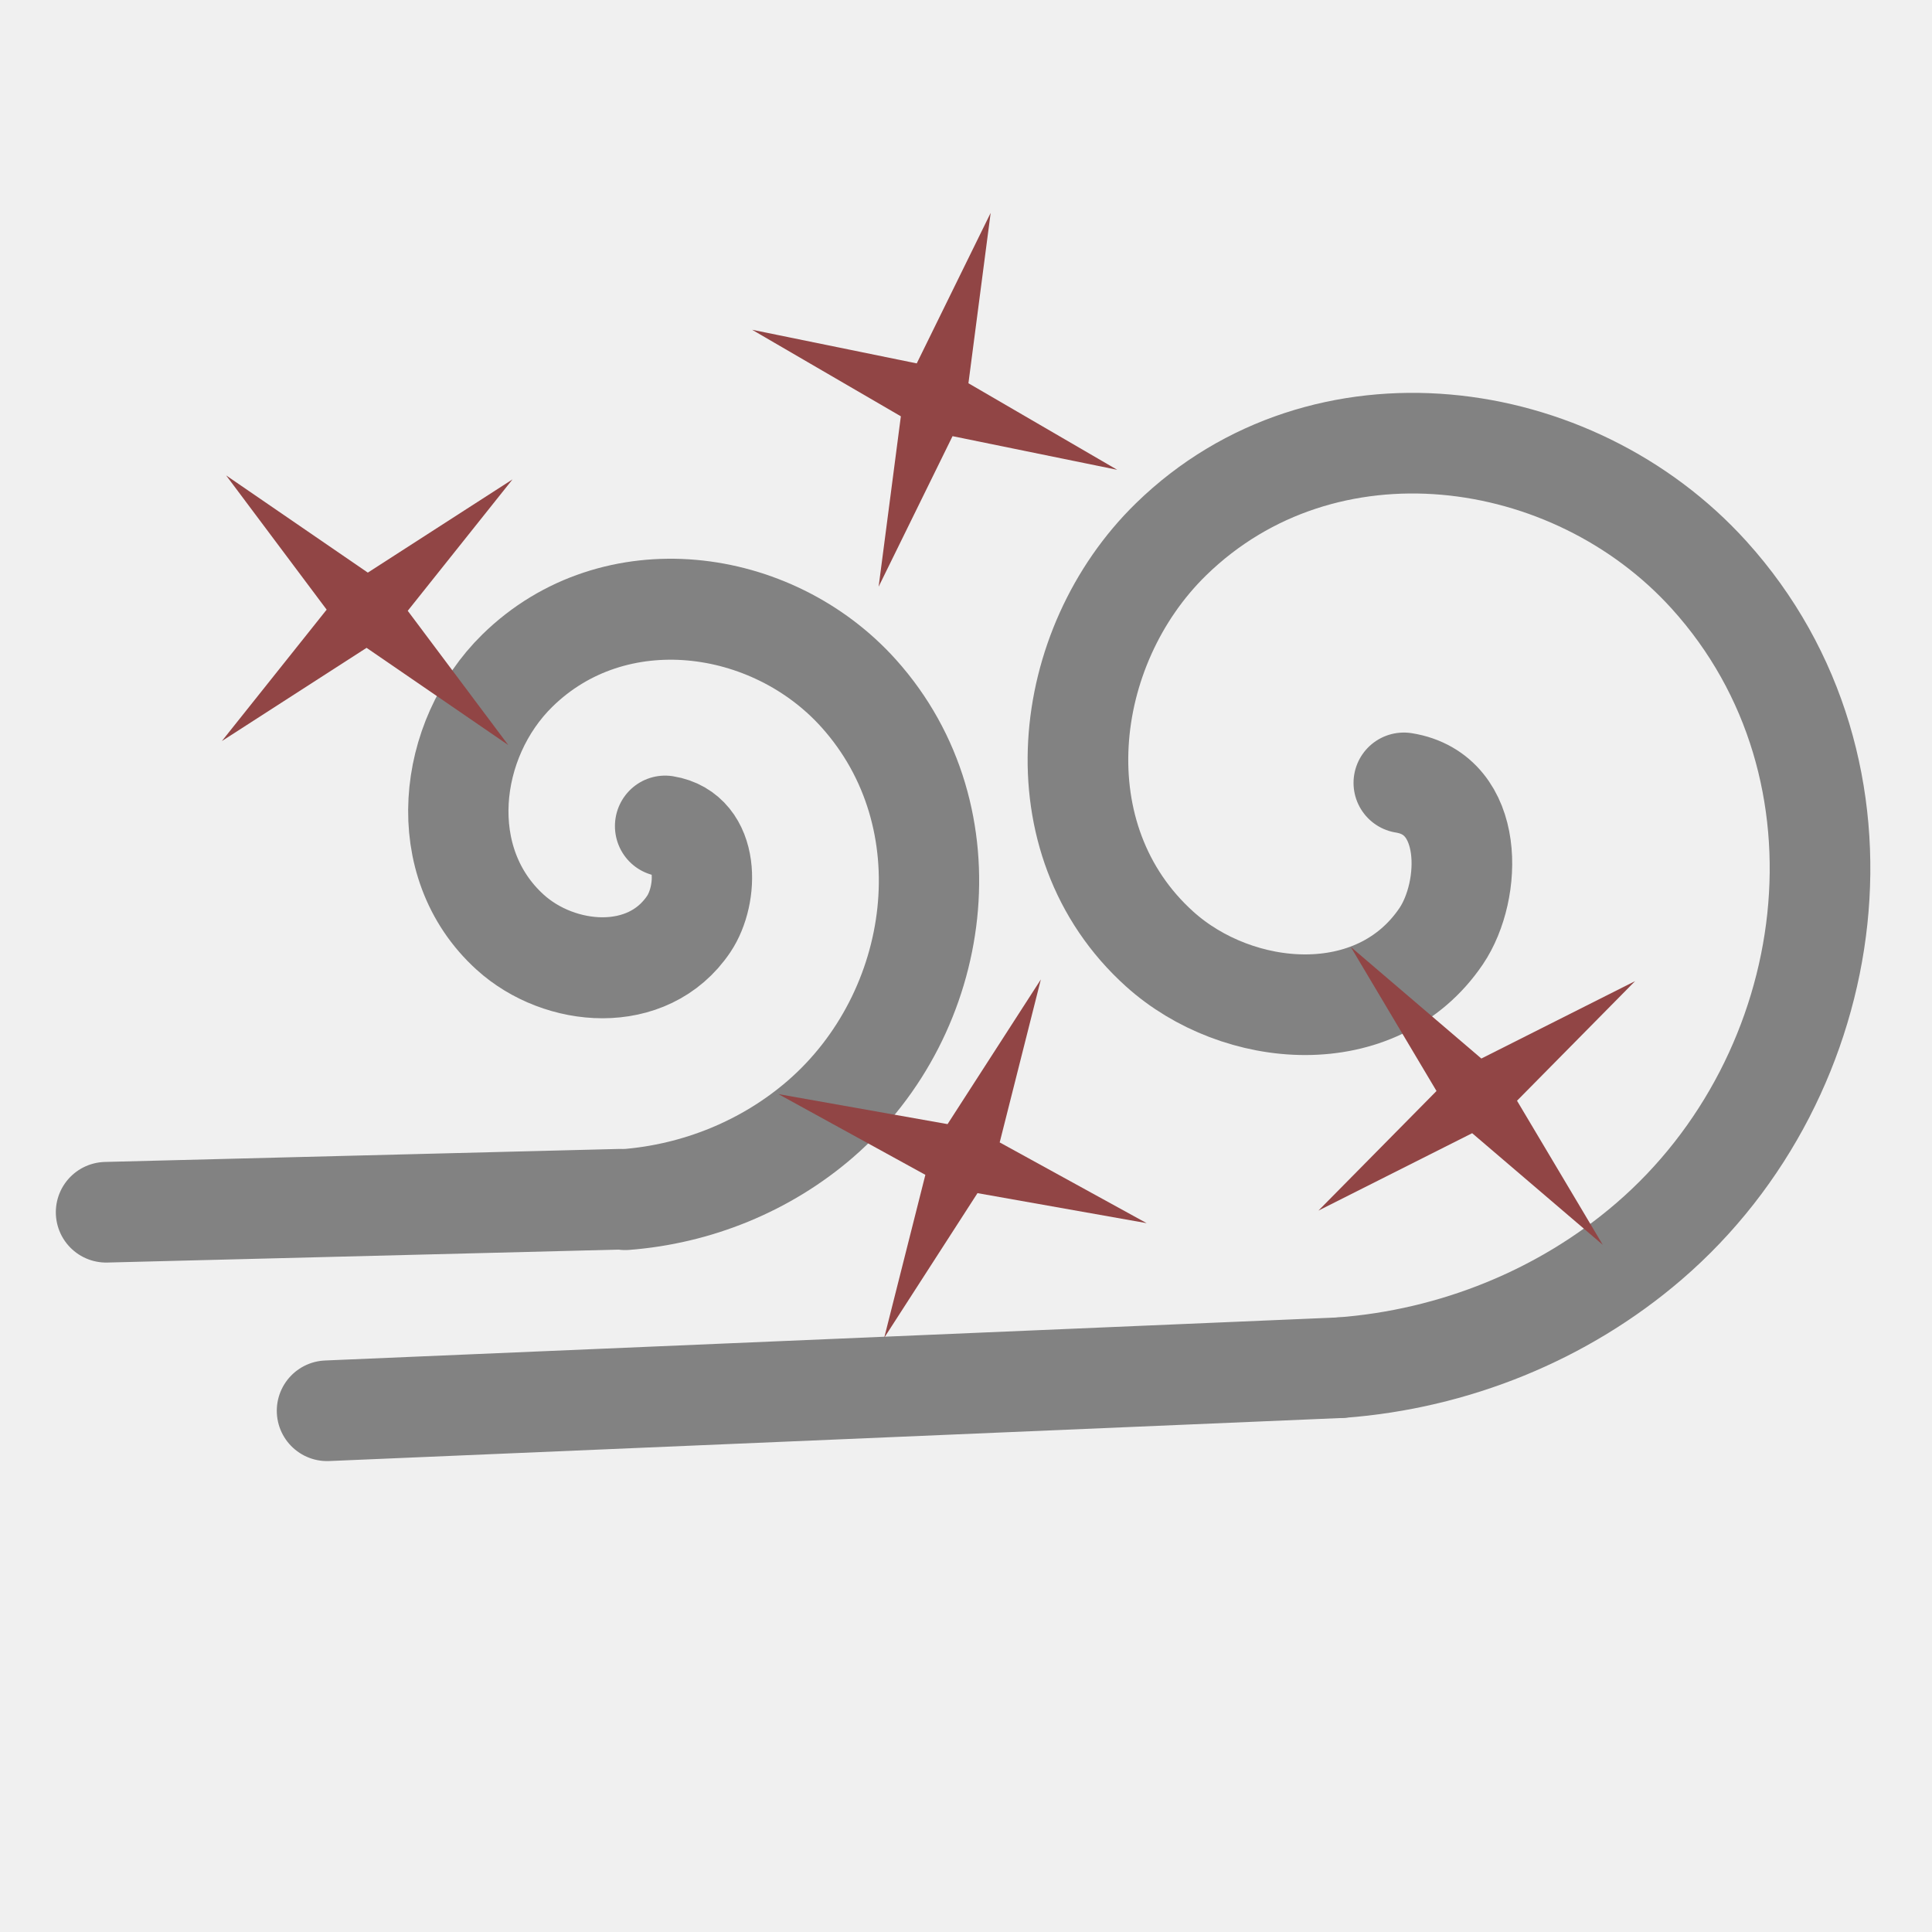
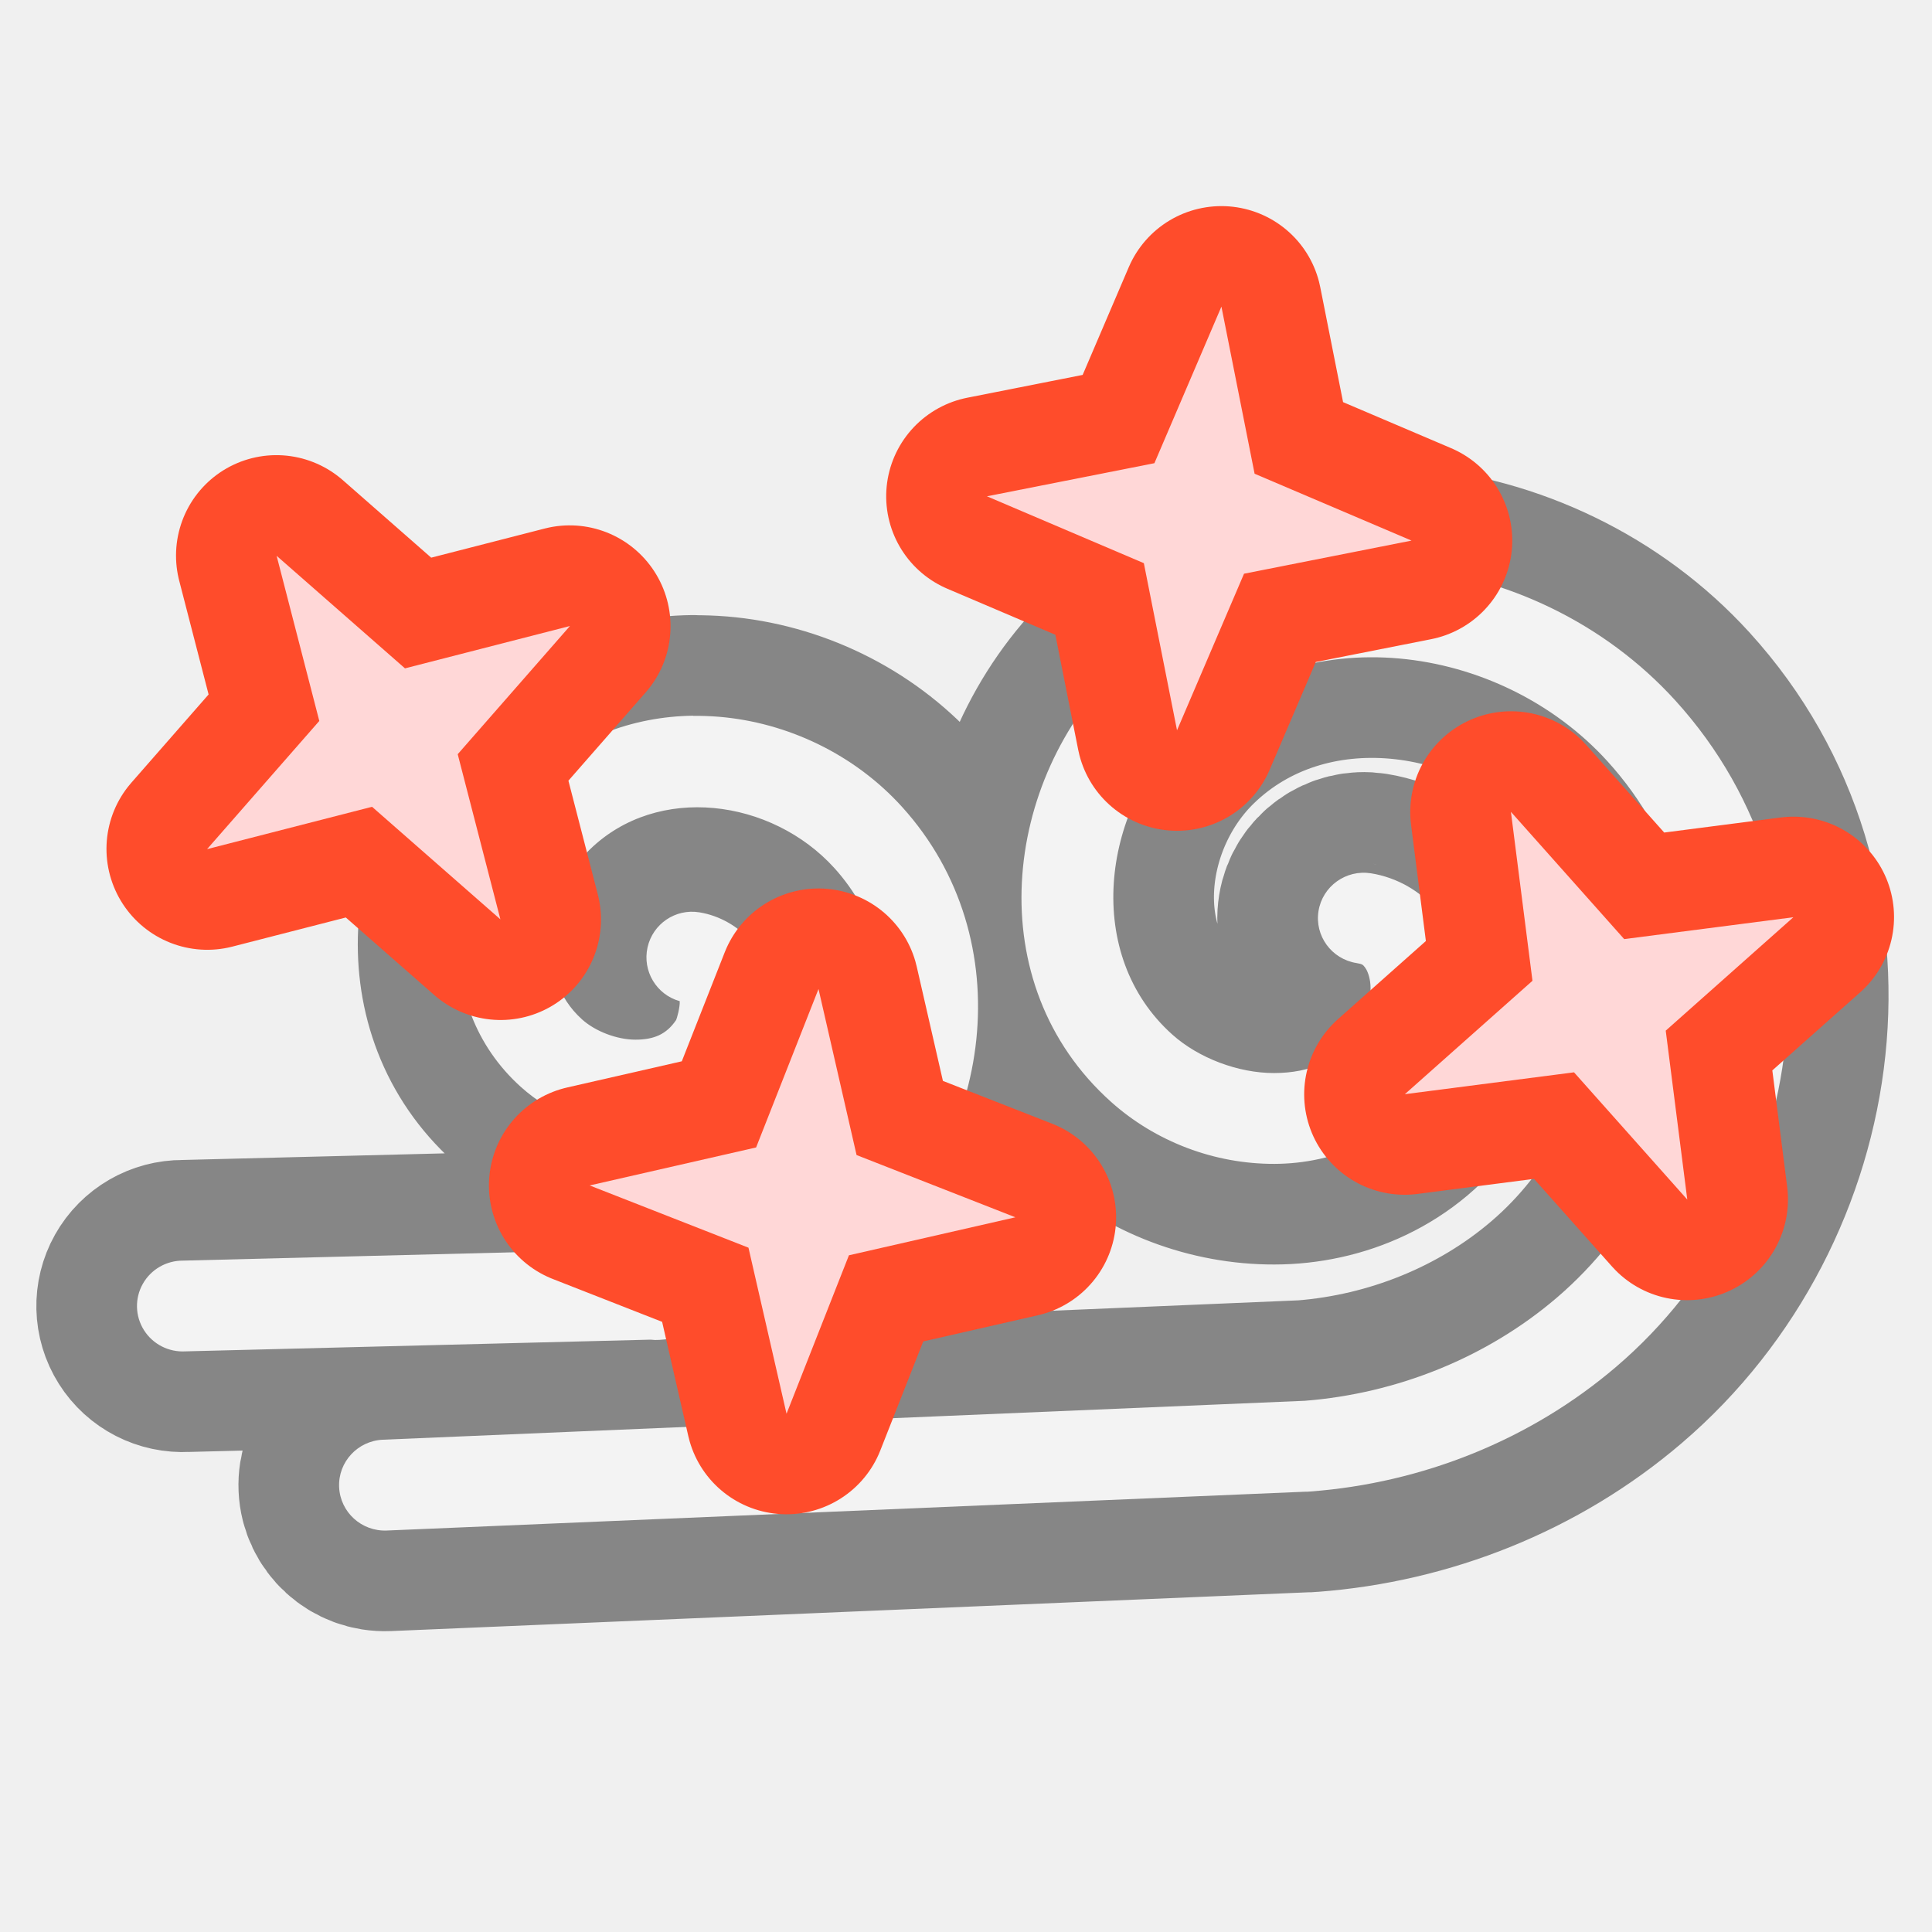
<svg xmlns="http://www.w3.org/2000/svg" width="96" height="96" viewBox="0 0 25.4 25.4" version="1.1" id="svg1718">
  <defs id="defs1712">
    <mask maskUnits="userSpaceOnUse" id="mask1853">
      <rect style="opacity:1;vector-effect:none;fill:#ffffff;fill-opacity:1;stroke:none;stroke-width:2.646;stroke-linecap:round;stroke-linejoin:miter;stroke-miterlimit:4;stroke-dasharray:none;stroke-dashoffset:0;stroke-opacity:1;paint-order:markers stroke fill" id="rect1855" width="14.616" height="42.31" x="545.135" y="-163.025" />
    </mask>
  </defs>
  <g id="layer1" transform="translate(-59.0676,-118.9106)">
-     <path style="fill:none;fill-rule:evenodd;stroke:#828282;stroke-width:1.323;stroke-linecap:round;stroke-linejoin:miter;stroke-miterlimit:4;stroke-dasharray:none;stroke-opacity:1" id="path1393" d="m 77.524,129.203 c 0.935,0.149 0.897,1.414 0.491,2.015 -0.849,1.255 -2.677,1.093 -3.701,0.17 -1.596,-1.437 -1.304,-3.97 0.15,-5.388 2.002,-1.952 5.272,-1.522 7.074,0.471 2.313,2.559 1.743,6.579 -0.792,8.76 -1.128,0.971 -2.566,1.549 -4.048,1.66" />
-     <path style="fill:none;fill-rule:evenodd;stroke:#828282;stroke-width:1.323;stroke-linecap:round;stroke-linejoin:miter;stroke-miterlimit:4;stroke-dasharray:none;stroke-opacity:1" d="m 76.682,136.892 -13.314,0.566" id="path1395" />
-     <path style="fill:none;fill-rule:evenodd;stroke:#828282;stroke-width:1.042;stroke-linecap:round;stroke-linejoin:miter;stroke-miterlimit:4;stroke-dasharray:none;stroke-opacity:1" id="path1393-0" d="m 64.059,129.686 c 0.469,0.075 0.45,0.709 0.246,1.01 -0.425,0.629 -1.342,0.548 -1.855,0.085 -0.8,-0.72 -0.654,-1.99 0.075,-2.7 1.004,-0.978 2.642,-0.763 3.545,0.236 1.159,1.282 0.873,3.297 -0.397,4.391 -0.566,0.487 -1.286,0.776 -2.029,0.832" transform="matrix(1.265731,0,0,1.274052,-13.26992,-35.4554)" />
-     <path style="fill:none;fill-rule:evenodd;stroke:#828282;stroke-width:1.323;stroke-linecap:round;stroke-linejoin:miter;stroke-miterlimit:4;stroke-dasharray:none;stroke-opacity:1" d="m 67.222,134.677 -6.759,0.171" id="path1395-7" />
-     <path style="opacity:1;fill:#914545;fill-opacity:1;fill-rule:nonzero;stroke:none;stroke-width:0.529;stroke-linecap:round;stroke-miterlimit:4;stroke-dasharray:none;stroke-dashoffset:0;stroke-opacity:1;paint-order:markers stroke fill" id="path1153" d="m 69.178,129.51 -0.795,-0.588 -0.812,0.564 0.588,-0.795 -0.564,-0.812 0.795,0.588 0.812,-0.564 -0.588,0.795 z" transform="matrix(2.342948,0,0,2.17335,-96.33088,-152.765)" />
-     <path style="opacity:1;fill:#914545;fill-opacity:1;fill-rule:nonzero;stroke:none;stroke-width:0.529;stroke-linecap:round;stroke-miterlimit:4;stroke-dasharray:none;stroke-dashoffset:0;stroke-opacity:1;paint-order:markers stroke fill" id="path1153-3" d="m 69.178,129.51 -0.795,-0.588 -0.812,0.564 0.588,-0.795 -0.564,-0.812 0.795,0.588 0.812,-0.564 -0.588,0.795 z" transform="matrix(2.329824,0.2476434,-0.2297173,2.161175,-51.28257,-161.7489)" />
-     <path style="opacity:1;fill:#914545;fill-opacity:1;fill-rule:nonzero;stroke:none;stroke-width:0.529;stroke-linecap:round;stroke-miterlimit:4;stroke-dasharray:none;stroke-dashoffset:0;stroke-opacity:1;paint-order:markers stroke fill" id="path1153-3-7" d="m 69.178,129.51 -0.795,-0.588 -0.812,0.564 0.588,-0.795 -0.564,-0.812 0.795,0.588 0.812,-0.564 -0.588,0.795 z" transform="matrix(-2.133831,0.9675581,-0.8975196,-1.97937,333.153,322.7092)" />
-     <path style="opacity:1;fill:#914545;fill-opacity:1;fill-rule:nonzero;stroke:none;stroke-width:0.529;stroke-linecap:round;stroke-miterlimit:4;stroke-dasharray:none;stroke-dashoffset:0;stroke-opacity:1;paint-order:markers stroke fill" id="path1153-3-9" d="m 69.178,129.51 -0.795,-0.588 -0.812,0.564 0.588,-0.795 -0.564,-0.812 0.795,0.588 0.812,-0.564 -0.588,0.795 z" transform="matrix(-1.064393,-2.087217,1.93613,-0.9873446,-105.0238,393.9698)" />
+     <path style="color:#000000;font-style:normal;font-variant:normal;font-weight:normal;font-stretch:normal;font-size:medium;line-height:normal;font-family:sans-serif;font-variant-ligatures:normal;font-variant-position:normal;font-variant-caps:normal;font-variant-numeric:normal;font-variant-alternates:normal;font-feature-settings:normal;text-indent:0;text-align:start;text-decoration:none;text-decoration-line:none;text-decoration-style:solid;text-decoration-color:#000000;letter-spacing:normal;word-spacing:normal;text-transform:none;writing-mode:lr-tb;direction:ltr;text-orientation:mixed;dominant-baseline:auto;baseline-shift:baseline;text-anchor:start;white-space:normal;shape-padding:0;clip-rule:nonzero;display:inline;overflow:visible;visibility:visible;opacity:1;isolation:auto;mix-blend-mode:normal;color-interpolation:sRGB;color-interpolation-filters:linearRGB;solid-color:#000000;solid-opacity:1;vector-effect:none;fill:#f3f3f3;fill-opacity:1;fill-rule:evenodd;stroke:#868686;stroke-width:2.646;stroke-linecap:round;stroke-linejoin:round;stroke-miterlimit:4;stroke-dasharray:none;stroke-dashoffset:0;stroke-opacity:1;paint-order:markers stroke fill;color-rendering:auto;image-rendering:auto;shape-rendering:auto;text-rendering:auto;enable-background:accumulate" d="m 77.03,126.352 c -1.167,0.015 -2.323,0.428 -3.235,1.312 -1.55,1.5 -1.858,4.178 -0.119,5.734 0.585,0.523 1.358,0.816 2.145,0.814 0.786,-9.1e-4 1.615,-0.336 2.12,-1.077 0.289,-0.425 0.407,-0.942 0.332,-1.477 -0.037,-0.268 -0.132,-0.548 -0.33,-0.788 -0.198,-0.241 -0.507,-0.423 -0.851,-0.478 a 0.602,0.597 0 1 0 -0.19,1.18 c 0.081,0.013 0.085,0.025 0.108,0.053 0.023,0.028 0.057,0.094 0.071,0.196 0.028,0.204 -0.057,0.529 -0.137,0.647 -0.267,0.392 -0.656,0.549 -1.126,0.55 -0.47,6.2e-4 -0.992,-0.196 -1.338,-0.506 -1.163,-1.04 -0.941,-2.932 0.154,-3.992 1.554,-1.504 4.141,-1.167 5.565,0.397 1.86,2.043 1.395,5.294 -0.666,7.056 -0.919,0.786 -2.099,1.259 -3.314,1.354 a 0.602,0.597 0 0 0 -0.013,4.8e-4 l -12.104,0.511 a 0.602,0.597 0 1 0 0.052,1.194 l 12.063,-0.51 a 0.601,0.597 0 0 0 0.074,-0.003 c 1.473,-0.11 2.899,-0.677 4.027,-1.642 2.547,-2.177 3.118,-6.184 0.772,-8.761 -0.926,-1.017 -2.228,-1.634 -3.56,-1.746 -0.166,-0.014 -0.334,-0.02 -0.5,-0.018 z m -8.851,1.968 c -0.79,0.011 -1.573,0.294 -2.194,0.899 -1.066,1.038 -1.277,2.894 -0.07,3.981 0.414,0.373 0.952,0.575 1.508,0.575 0.556,-7.6e-4 1.161,-0.244 1.524,-0.781 0.222,-0.328 0.303,-0.694 0.247,-1.096 -0.028,-0.201 -0.099,-0.419 -0.256,-0.611 -0.157,-0.193 -0.411,-0.34 -0.676,-0.382 a 0.599,0.599 0 0 0 -0.258,1.168 c 0.005,0.075 -0.037,0.231 -0.049,0.25 -0.126,0.186 -0.291,0.256 -0.533,0.256 -0.241,3.3e-4 -0.527,-0.108 -0.703,-0.267 -0.633,-0.57 -0.509,-1.636 0.103,-2.233 0.89,-0.867 2.39,-0.668 3.216,0.245 1.092,1.207 0.817,3.145 -0.403,4.194 -0.544,0.468 -1.246,0.752 -1.968,0.811 a 0.601,0.597 0 0 0 -0.05,0 l -6.143,0.155 a 0.601,0.597 0 1 0 0.03,1.193 l 6.115,-0.154 a 0.599,0.599 0 0 0 0.118,0.003 c 0.98,-0.074 1.929,-0.453 2.681,-1.1 1.704,-1.466 2.087,-4.163 0.51,-5.906 -0.626,-0.692 -1.507,-1.111 -2.409,-1.186 -0.113,-0.009 -0.226,-0.013 -0.339,-0.012 z" id="path1393" />
+     <path style="opacity:1;fill:#ffd7d7;fill-opacity:1;fill-rule:nonzero;stroke:#ff4c2b;stroke-width:1.072;stroke-linecap:round;stroke-linejoin:round;stroke-miterlimit:4;stroke-dasharray:none;stroke-dashoffset:0;stroke-opacity:1;paint-order:markers stroke fill" id="path1153-3" d="m 69.178,129.51 -0.797,-0.436 -0.809,0.412 0.436,-0.797 -0.412,-0.809 0.797,0.436 0.809,-0.412 -0.436,0.797 z" transform="matrix(2.324537,0.8281304,-0.8335182,2.323702,28.39252,-223.5495)" />
+     <path style="opacity:1;fill:#ffd7d7;fill-opacity:1;fill-rule:nonzero;stroke:#ff4c2b;stroke-width:1.072;stroke-linecap:round;stroke-linejoin:round;stroke-miterlimit:4;stroke-dasharray:none;stroke-dashoffset:0;stroke-opacity:1;paint-order:markers stroke fill" id="path1153-3-3" d="m 69.178,129.51 -0.797,-0.436 -0.809,0.412 0.436,-0.797 -0.412,-0.809 0.797,0.436 0.809,-0.412 -0.436,0.797 z" transform="matrix(1.639184,1.844545,-1.848867,1.63586,195.4594,-201.9649)" />
+     <path style="opacity:1;fill:#ffd7d7;fill-opacity:1;fill-rule:nonzero;stroke:#ff4c2b;stroke-width:1.072;stroke-linecap:round;stroke-linejoin:round;stroke-miterlimit:4;stroke-dasharray:none;stroke-dashoffset:0;stroke-opacity:1;paint-order:markers stroke fill" id="path1153-3-3-6" d="m 69.178,129.51 -0.797,-0.436 -0.809,0.412 0.436,-0.797 -0.412,-0.809 0.797,0.436 0.809,-0.412 -0.436,0.797 z" transform="matrix(1.584522,1.891708,-1.895931,1.581073,210.4699,-207.1178)" />
+     <path style="opacity:1;fill:#ffd7d7;fill-opacity:1;fill-rule:nonzero;stroke:#ff4c2b;stroke-width:1.072;stroke-linecap:round;stroke-linejoin:round;stroke-miterlimit:4;stroke-dasharray:none;stroke-dashoffset:0;stroke-opacity:1;paint-order:markers stroke fill" id="path1153-3-3-7" d="m 69.178,129.51 -0.797,-0.436 -0.809,0.412 0.436,-0.797 -0.412,-0.809 0.797,0.436 0.809,-0.412 -0.436,0.797 z" transform="matrix(-0.533321,2.409324,-2.409164,-0.5387707,410.6949,33.17814)" />
  </g>
</svg>
